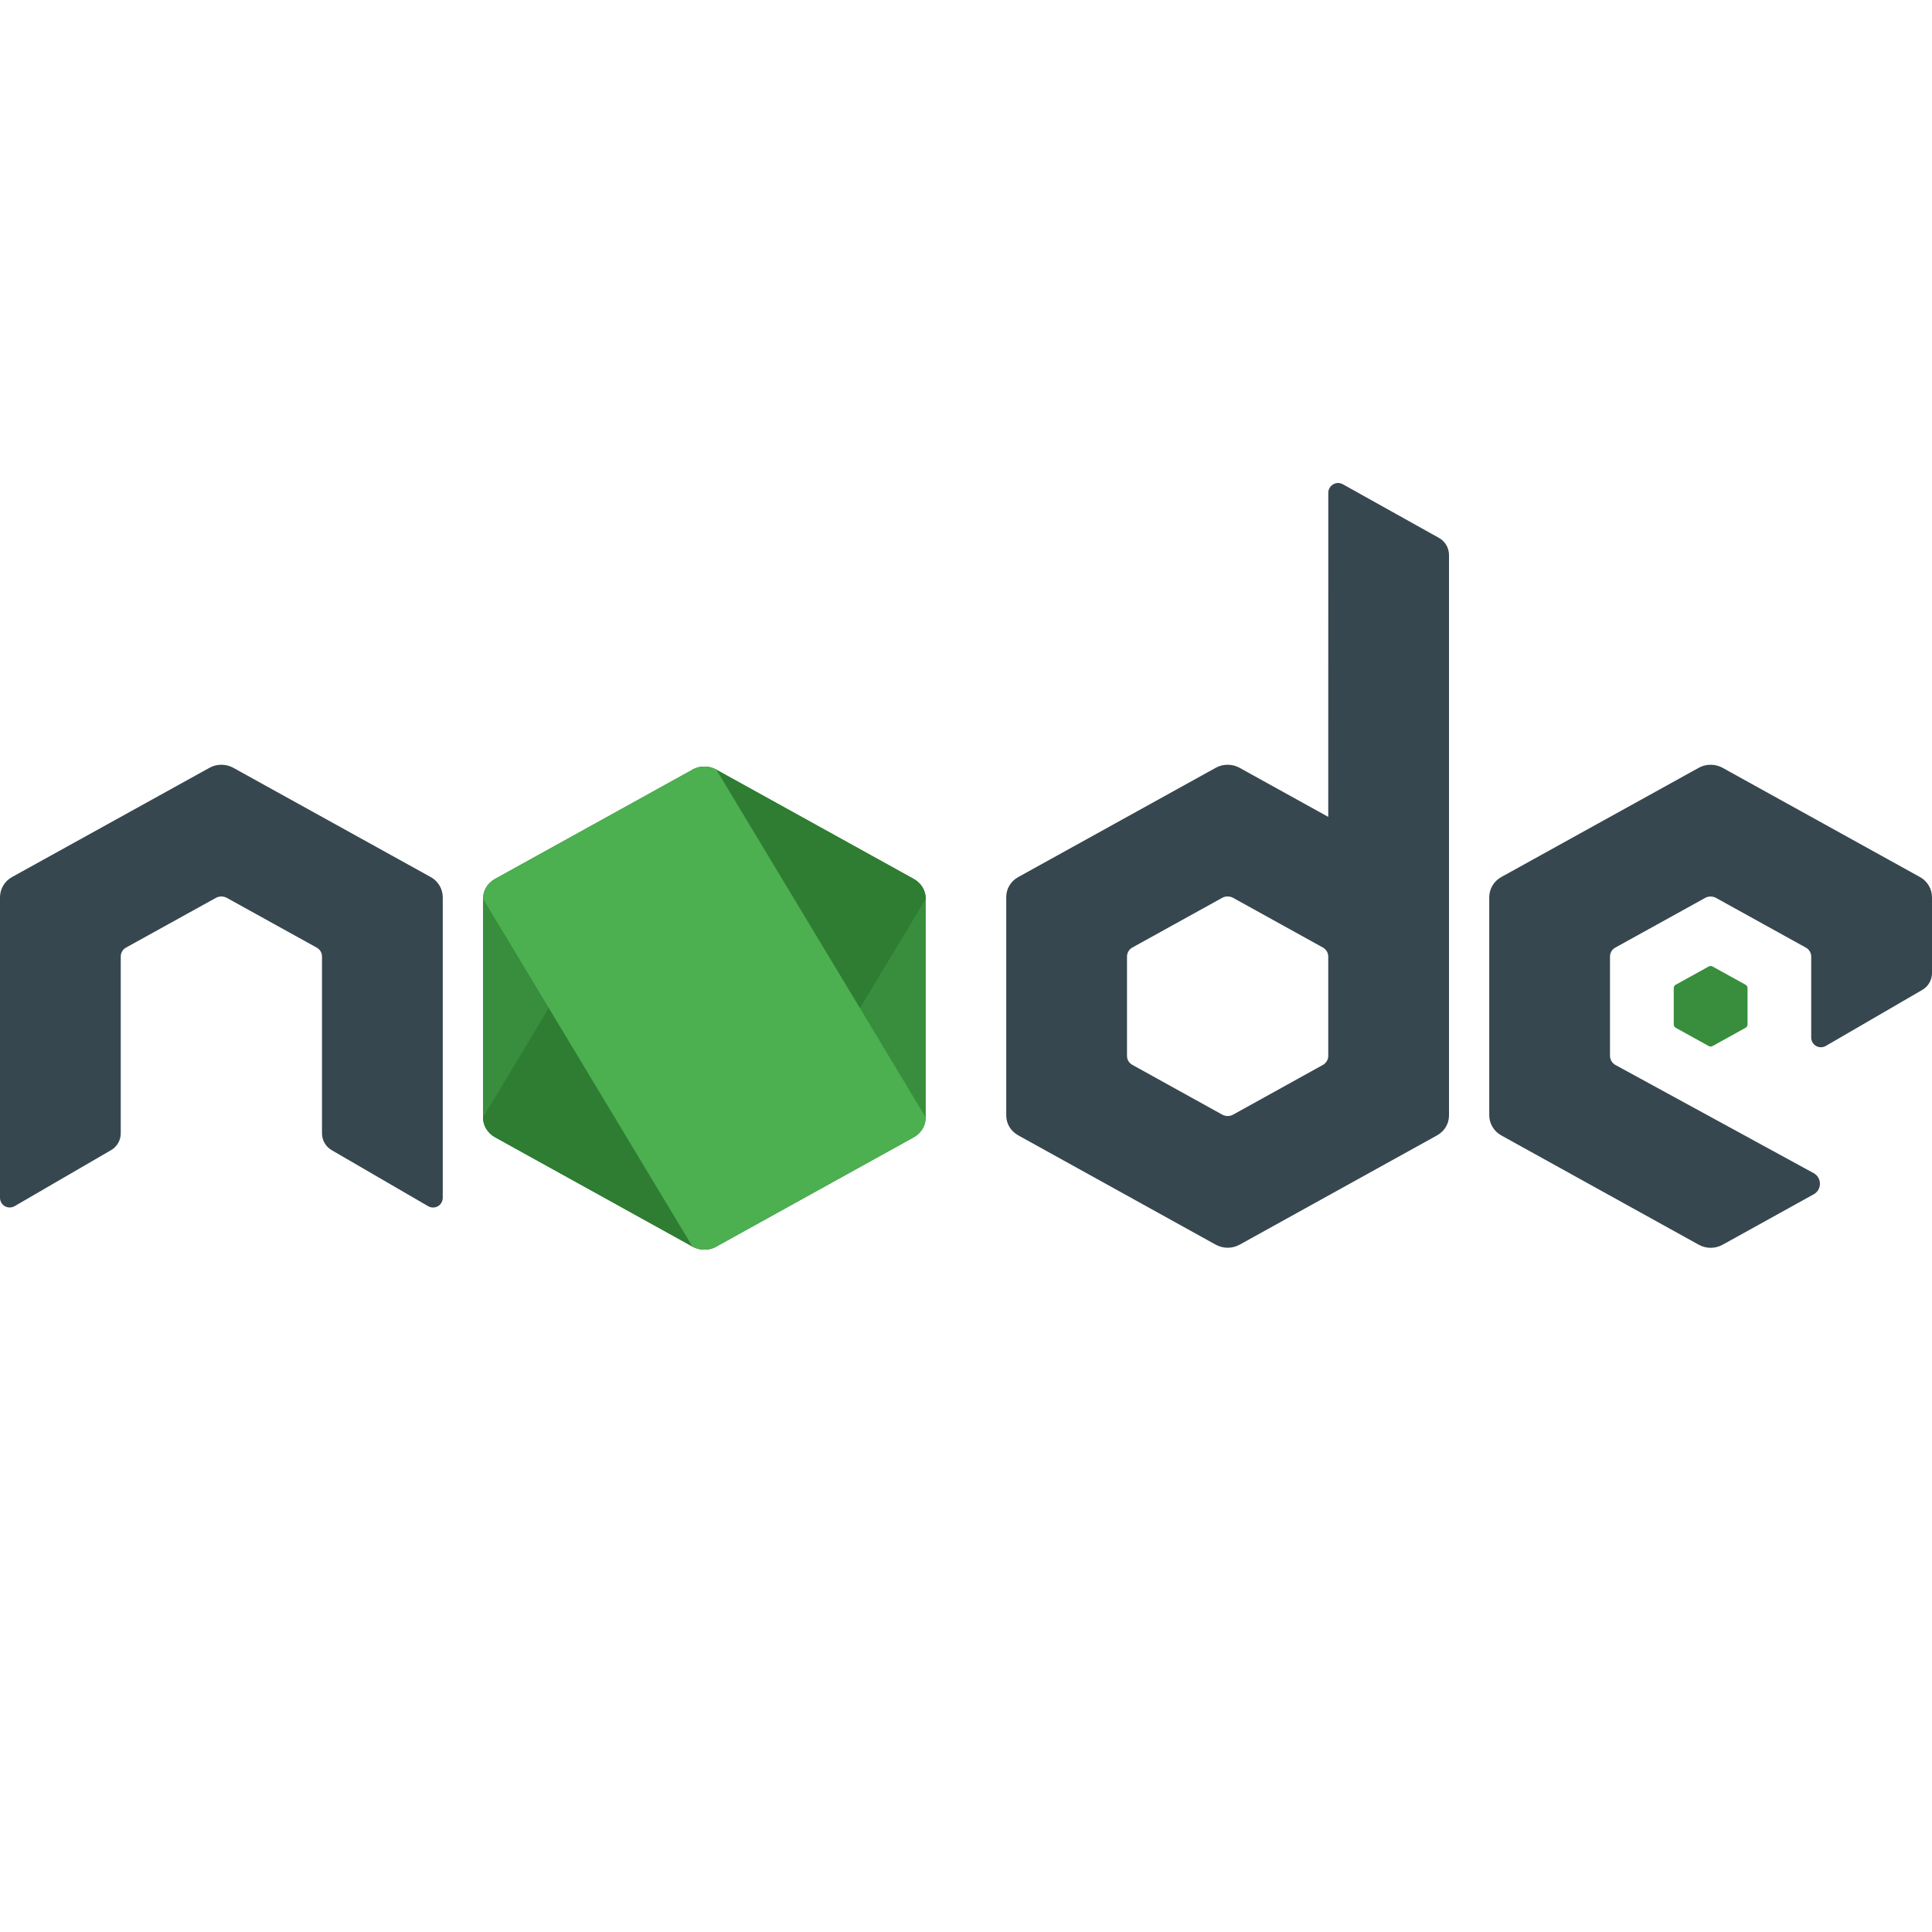
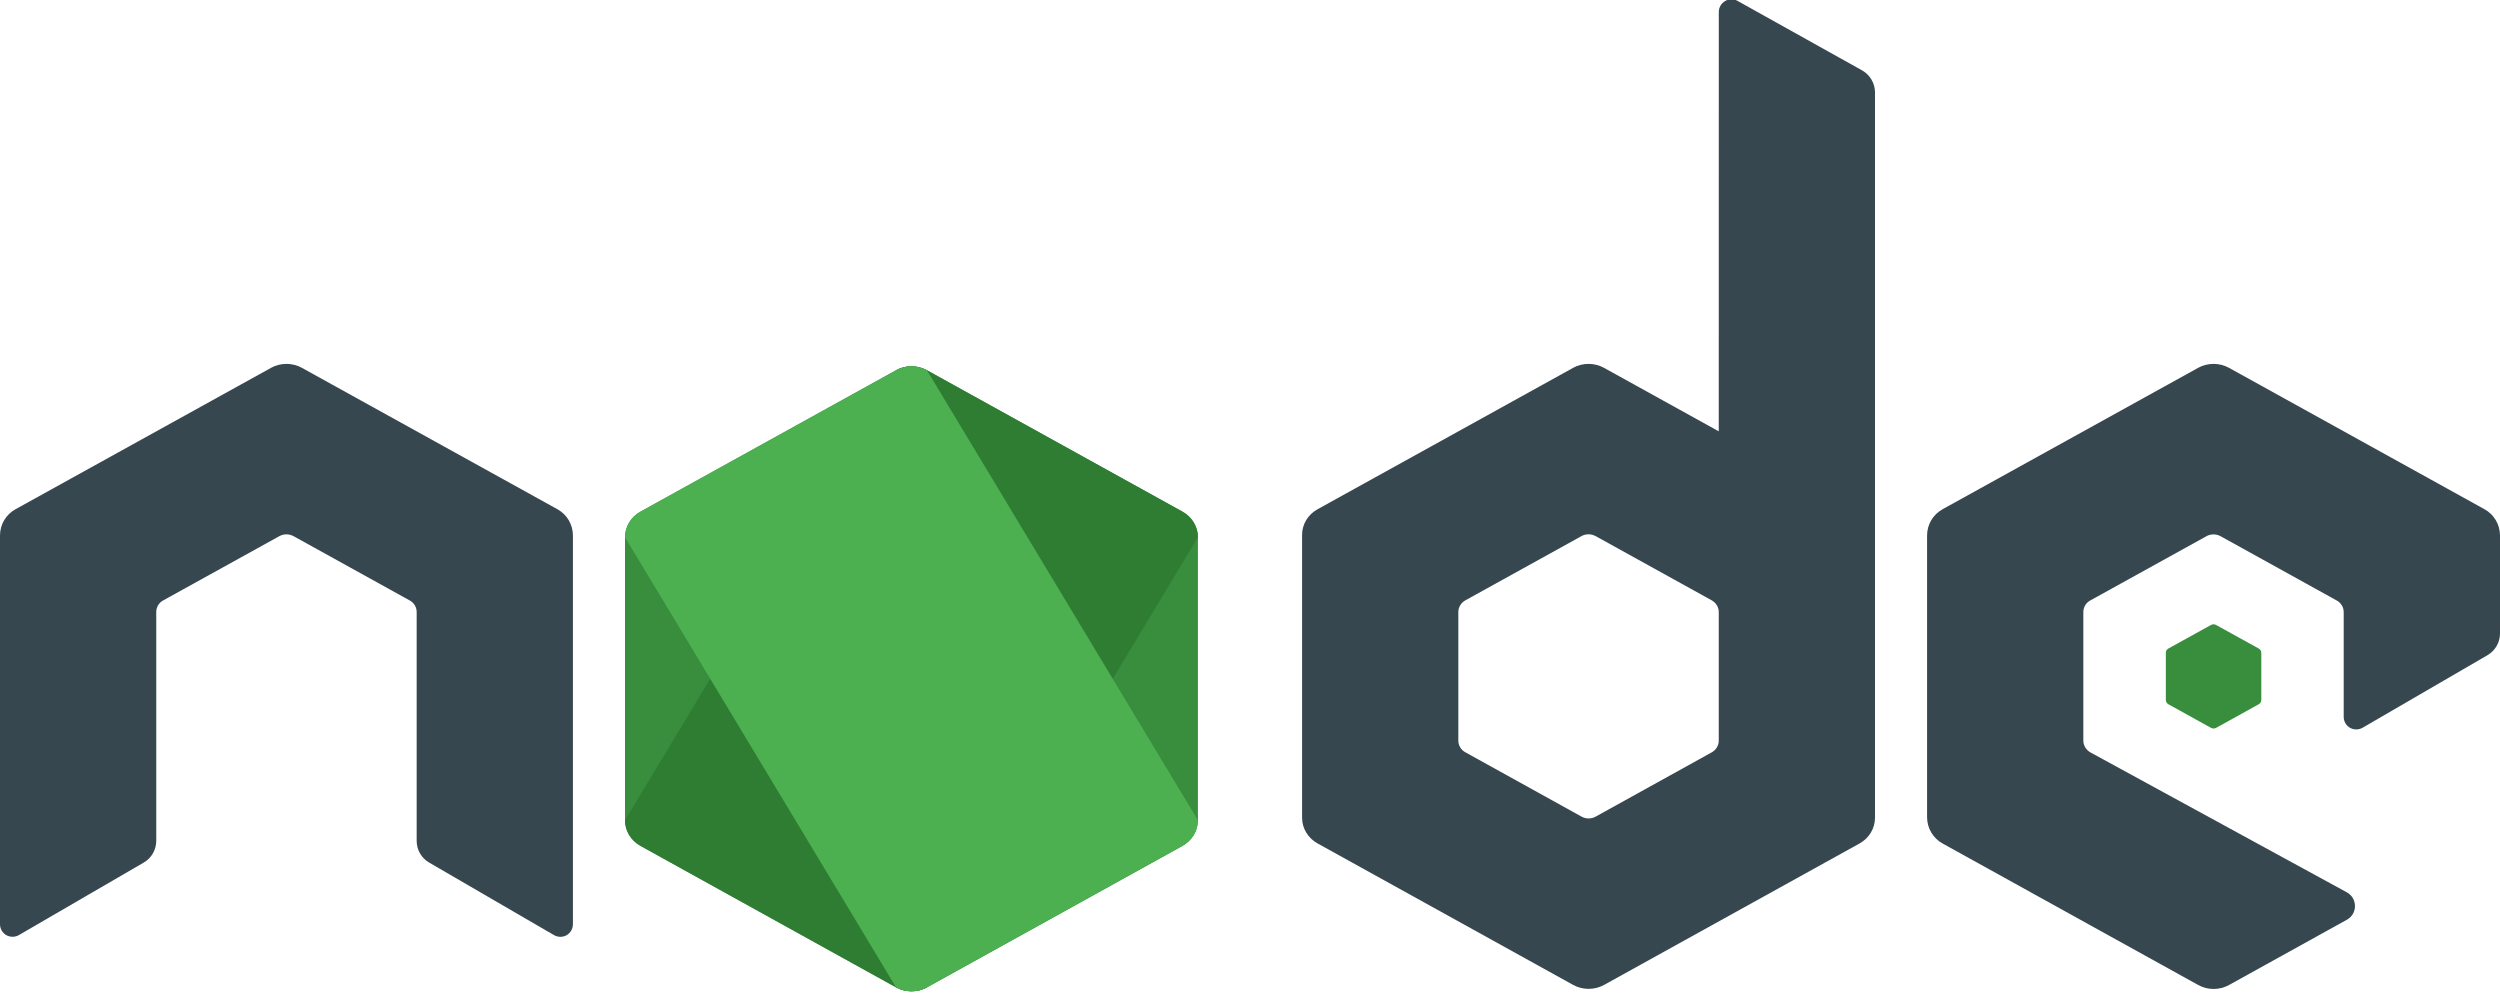
- <svg xmlns="http://www.w3.org/2000/svg" viewBox="0 0 48 48" width="144px" height="144px">
-   <path fill="#388e3c" d="M17.204 19.122l-4.907 2.715C12.113 21.938 12 22.126 12 22.329v5.433c0 .203.113.39.297.492l4.908 2.717c.183.101.41.101.593 0l4.907-2.717C22.887 28.152 23 27.965 23 27.762v-5.433c0-.203-.113-.39-.297-.492l-4.906-2.715c-.092-.051-.195-.076-.297-.076-.103 0-.205.025-.297.076M42.451 24.013l-.818.452c-.031.017-.049.048-.049.082v.906c0 .034.019.065.049.082l.818.453c.031.017.068.017.099 0l.818-.453c.03-.017.049-.048.049-.082v-.906c0-.034-.019-.065-.05-.082l-.818-.452C42.534 24.004 42.517 24 42.5 24S42.466 24.004 42.451 24.013" />
-   <path fill="#37474f" d="M35.751,13.364l-2.389-1.333c-0.075-0.042-0.167-0.041-0.241,0.003 c-0.074,0.044-0.12,0.123-0.12,0.209L33,20.295l-2.203-1.219C30.705,19.025,30.602,19,30.5,19c-0.102,0-0.205,0.025-0.297,0.076 h0.001l-4.907,2.715C25.113,21.892,25,22.08,25,22.282v5.433c0,0.203,0.113,0.39,0.297,0.492l4.908,2.717 c0.183,0.101,0.41,0.101,0.593,0l4.907-2.717C35.887,28.106,36,27.918,36,27.715V13.788C36,13.612,35.904,13.45,35.751,13.364z M32.866,26.458l-2.23,1.235c-0.083,0.046-0.186,0.046-0.269,0l-2.231-1.235C28.051,26.412,28,26.326,28,26.234v-2.47 c0-0.092,0.051-0.177,0.135-0.224l2.231-1.234h-0.001c0.042-0.023,0.088-0.034,0.135-0.034c0.047,0,0.093,0.012,0.135,0.034 l2.23,1.234C32.949,23.587,33,23.673,33,23.765v2.47C33,26.326,32.949,26.412,32.866,26.458z" />
-   <path fill="#2e7d32" d="M17.204,19.122L12,27.762c0,0.203,0.113,0.39,0.297,0.492l4.908,2.717 c0.183,0.101,0.41,0.101,0.593,0L23,22.329c0-0.203-0.113-0.39-0.297-0.492l-4.906-2.715c-0.092-0.051-0.195-0.076-0.297-0.076 c-0.103,0-0.205,0.025-0.297,0.076" />
-   <path fill="#4caf50" d="M17.204,19.122l-4.907,2.715C12.113,21.938,12,22.126,12,22.329l5.204,8.642 c0.183,0.101,0.41,0.101,0.593,0l4.907-2.717C22.887,28.152,23,27.965,23,27.762l-5.203-8.64c-0.092-0.051-0.195-0.076-0.297-0.076 c-0.103,0-0.205,0.025-0.297,0.076" />
-   <path fill="#37474f" d="M47.703 21.791l-4.906-2.715C42.705 19.025 42.602 19 42.5 19c-.102 0-.205.025-.297.076h.001l-4.907 2.715C37.114 21.892 37 22.084 37 22.294v5.411c0 .209.114.402.297.503l4.908 2.717c.184.102.409.102.593 0l2.263-1.253c.207-.115.206-.412-.002-.526l-4.924-2.687C40.052 26.412 40 26.325 40 26.231v-2.466c0-.092.05-.177.13-.221l2.235-1.236h-.001c.042-.023.088-.034.135-.034.047 0 .093.012.135.034l2.235 1.237c.08.044.13.129.13.221v2.012c0 .086.046.166.121.209.075.042.167.042.242-.001l2.398-1.393c.148-.086.24-.245.24-.417v-1.88C48 22.085 47.886 21.892 47.703 21.791zM10.703 21.791l-4.906-2.715C5.705 19.025 5.602 19 5.5 19c-.102 0-.205.025-.297.076h.001l-4.907 2.715C.114 21.892 0 22.084 0 22.294v7.465c0 .086.046.166.121.209.075.042.167.042.242-.001l2.398-1.393C2.909 28.488 3 28.329 3 28.157v-4.393c0-.092.05-.177.13-.221l2.235-1.236H5.365c.042-.023.088-.034.135-.034.047 0 .093.012.135.034l2.235 1.237C7.95 23.588 8 23.673 8 23.765v4.393c0 .172.091.331.24.417l2.398 1.393c.075.043.167.043.242.001C10.954 29.925 11 29.845 11 29.759v-7.464C11 22.085 10.886 21.892 10.703 21.791z" />
+ <svg xmlns="http://www.w3.org/2000/svg" width="100%" height="100%" viewBox="0 0 144 58" version="1.1" xml:space="preserve" style="fill-rule:evenodd;clip-rule:evenodd;stroke-linejoin:round;stroke-miterlimit:2;">
+   <g transform="matrix(1,0,0,1,-4.26326e-14,-36.0402)">
+     <path d="M51.612,57.366L36.891,65.511C36.339,65.814 36,66.378 36,66.987L36,83.286C36,83.895 36.339,84.456 36.891,84.762L51.615,92.913C52.164,93.216 52.845,93.216 53.394,92.913L68.115,84.762C68.661,84.456 69,83.895 69,83.286L69,66.987C69,66.378 68.661,65.817 68.109,65.511L53.391,57.366C53.115,57.213 52.806,57.138 52.5,57.138C52.191,57.138 51.885,57.213 51.609,57.366M127.353,72.039L124.899,73.395C124.806,73.446 124.752,73.539 124.752,73.641L124.752,76.359C124.752,76.461 124.809,76.554 124.899,76.605L127.353,77.964C127.446,78.015 127.557,78.015 127.65,77.964L130.104,76.605C130.194,76.554 130.251,76.461 130.251,76.359L130.251,73.641C130.251,73.539 130.194,73.446 130.101,73.395L127.647,72.039C127.602,72.012 127.551,72 127.5,72C127.449,72 127.398,72.012 127.353,72.039" style="fill:rgb(56,142,60);fill-rule:nonzero;" />
+     <path d="M107.253,40.092L100.086,36.093C99.861,35.967 99.585,35.97 99.363,36.102C99.141,36.234 99.003,36.471 99.003,36.729L99,60.885L92.391,57.228C92.115,57.075 91.806,57 91.5,57C91.194,57 90.885,57.075 90.609,57.228L90.612,57.228L75.891,65.373C75.339,65.676 75,66.24 75,66.846L75,83.145C75,83.754 75.339,84.315 75.891,84.621L90.615,92.772C91.164,93.075 91.845,93.075 92.394,92.772L107.115,84.621C107.661,84.318 108,83.754 108,83.145L108,41.364C108,40.836 107.712,40.35 107.253,40.092ZM98.598,79.374L91.908,83.079C91.659,83.217 91.35,83.217 91.101,83.079L84.408,79.374C84.153,79.236 84,78.978 84,78.702L84,71.292C84,71.016 84.153,70.761 84.405,70.62L91.098,66.918L91.095,66.918C91.221,66.849 91.359,66.816 91.5,66.816C91.641,66.816 91.779,66.852 91.905,66.918L98.595,70.62C98.847,70.761 99,71.019 99,71.295L99,78.705C99,78.978 98.847,79.236 98.598,79.374Z" style="fill:rgb(55,71,79);fill-rule:nonzero;" />
+     <path d="M51.612,57.366L36,83.286C36,83.895 36.339,84.456 36.891,84.762L51.615,92.913C52.164,93.216 52.845,93.216 53.394,92.913L69,66.987C69,66.378 68.661,65.817 68.109,65.511L53.391,57.366C53.115,57.213 52.806,57.138 52.5,57.138C52.191,57.138 51.885,57.213 51.609,57.366" style="fill:rgb(46,125,50);fill-rule:nonzero;" />
+     <path d="M51.612,57.366L36.891,65.511C36.339,65.814 36,66.378 36,66.987L51.612,92.913C52.161,93.216 52.842,93.216 53.391,92.913L68.112,84.762C68.661,84.456 69,83.895 69,83.286L53.391,57.366C53.115,57.213 52.806,57.138 52.5,57.138C52.191,57.138 51.885,57.213 51.609,57.366" style="fill:rgb(76,175,80);fill-rule:nonzero;" />
+     <path d="M143.109,65.373L128.391,57.228C128.115,57.075 127.806,57 127.5,57C127.194,57 126.885,57.075 126.609,57.228L126.612,57.228L111.891,65.373C111.342,65.676 111,66.252 111,66.882L111,83.115C111,83.742 111.342,84.321 111.891,84.624L126.615,92.775C127.167,93.081 127.842,93.081 128.394,92.775L135.183,89.016C135.804,88.671 135.801,87.78 135.177,87.438L120.405,79.377C120.156,79.236 120,78.975 120,78.693L120,71.295C120,71.019 120.15,70.764 120.39,70.632L127.095,66.924L127.092,66.924C127.218,66.855 127.356,66.822 127.497,66.822C127.638,66.822 127.776,66.858 127.902,66.924L134.607,70.635C134.847,70.767 134.997,71.022 134.997,71.298L134.997,77.334C134.997,77.592 135.135,77.832 135.36,77.961C135.585,78.087 135.861,78.087 136.086,77.958L143.28,73.779C143.724,73.521 144,73.044 144,72.528L144,66.888C144,66.255 143.658,65.676 143.109,65.373ZM32.109,65.373L17.391,57.228C17.115,57.075 16.806,57 16.5,57C16.194,57 15.885,57.075 15.609,57.228L15.612,57.228L0.891,65.373C0.342,65.676 0,66.252 0,66.882L0,89.277C0,89.535 0.138,89.775 0.363,89.904C0.588,90.03 0.864,90.03 1.089,89.901L8.283,85.722C8.727,85.464 9,84.987 9,84.471L9,71.292C9,71.016 9.15,70.761 9.39,70.629L16.095,66.921C16.221,66.852 16.359,66.819 16.5,66.819C16.641,66.819 16.779,66.855 16.905,66.921L23.61,70.632C23.85,70.764 24,71.019 24,71.295L24,84.474C24,84.99 24.273,85.467 24.72,85.725L31.914,89.904C32.139,90.033 32.415,90.033 32.64,89.907C32.862,89.775 33,89.535 33,89.277L33,66.885C33,66.255 32.658,65.676 32.109,65.373Z" style="fill:rgb(55,71,79);fill-rule:nonzero;" />
+   </g>
</svg>
